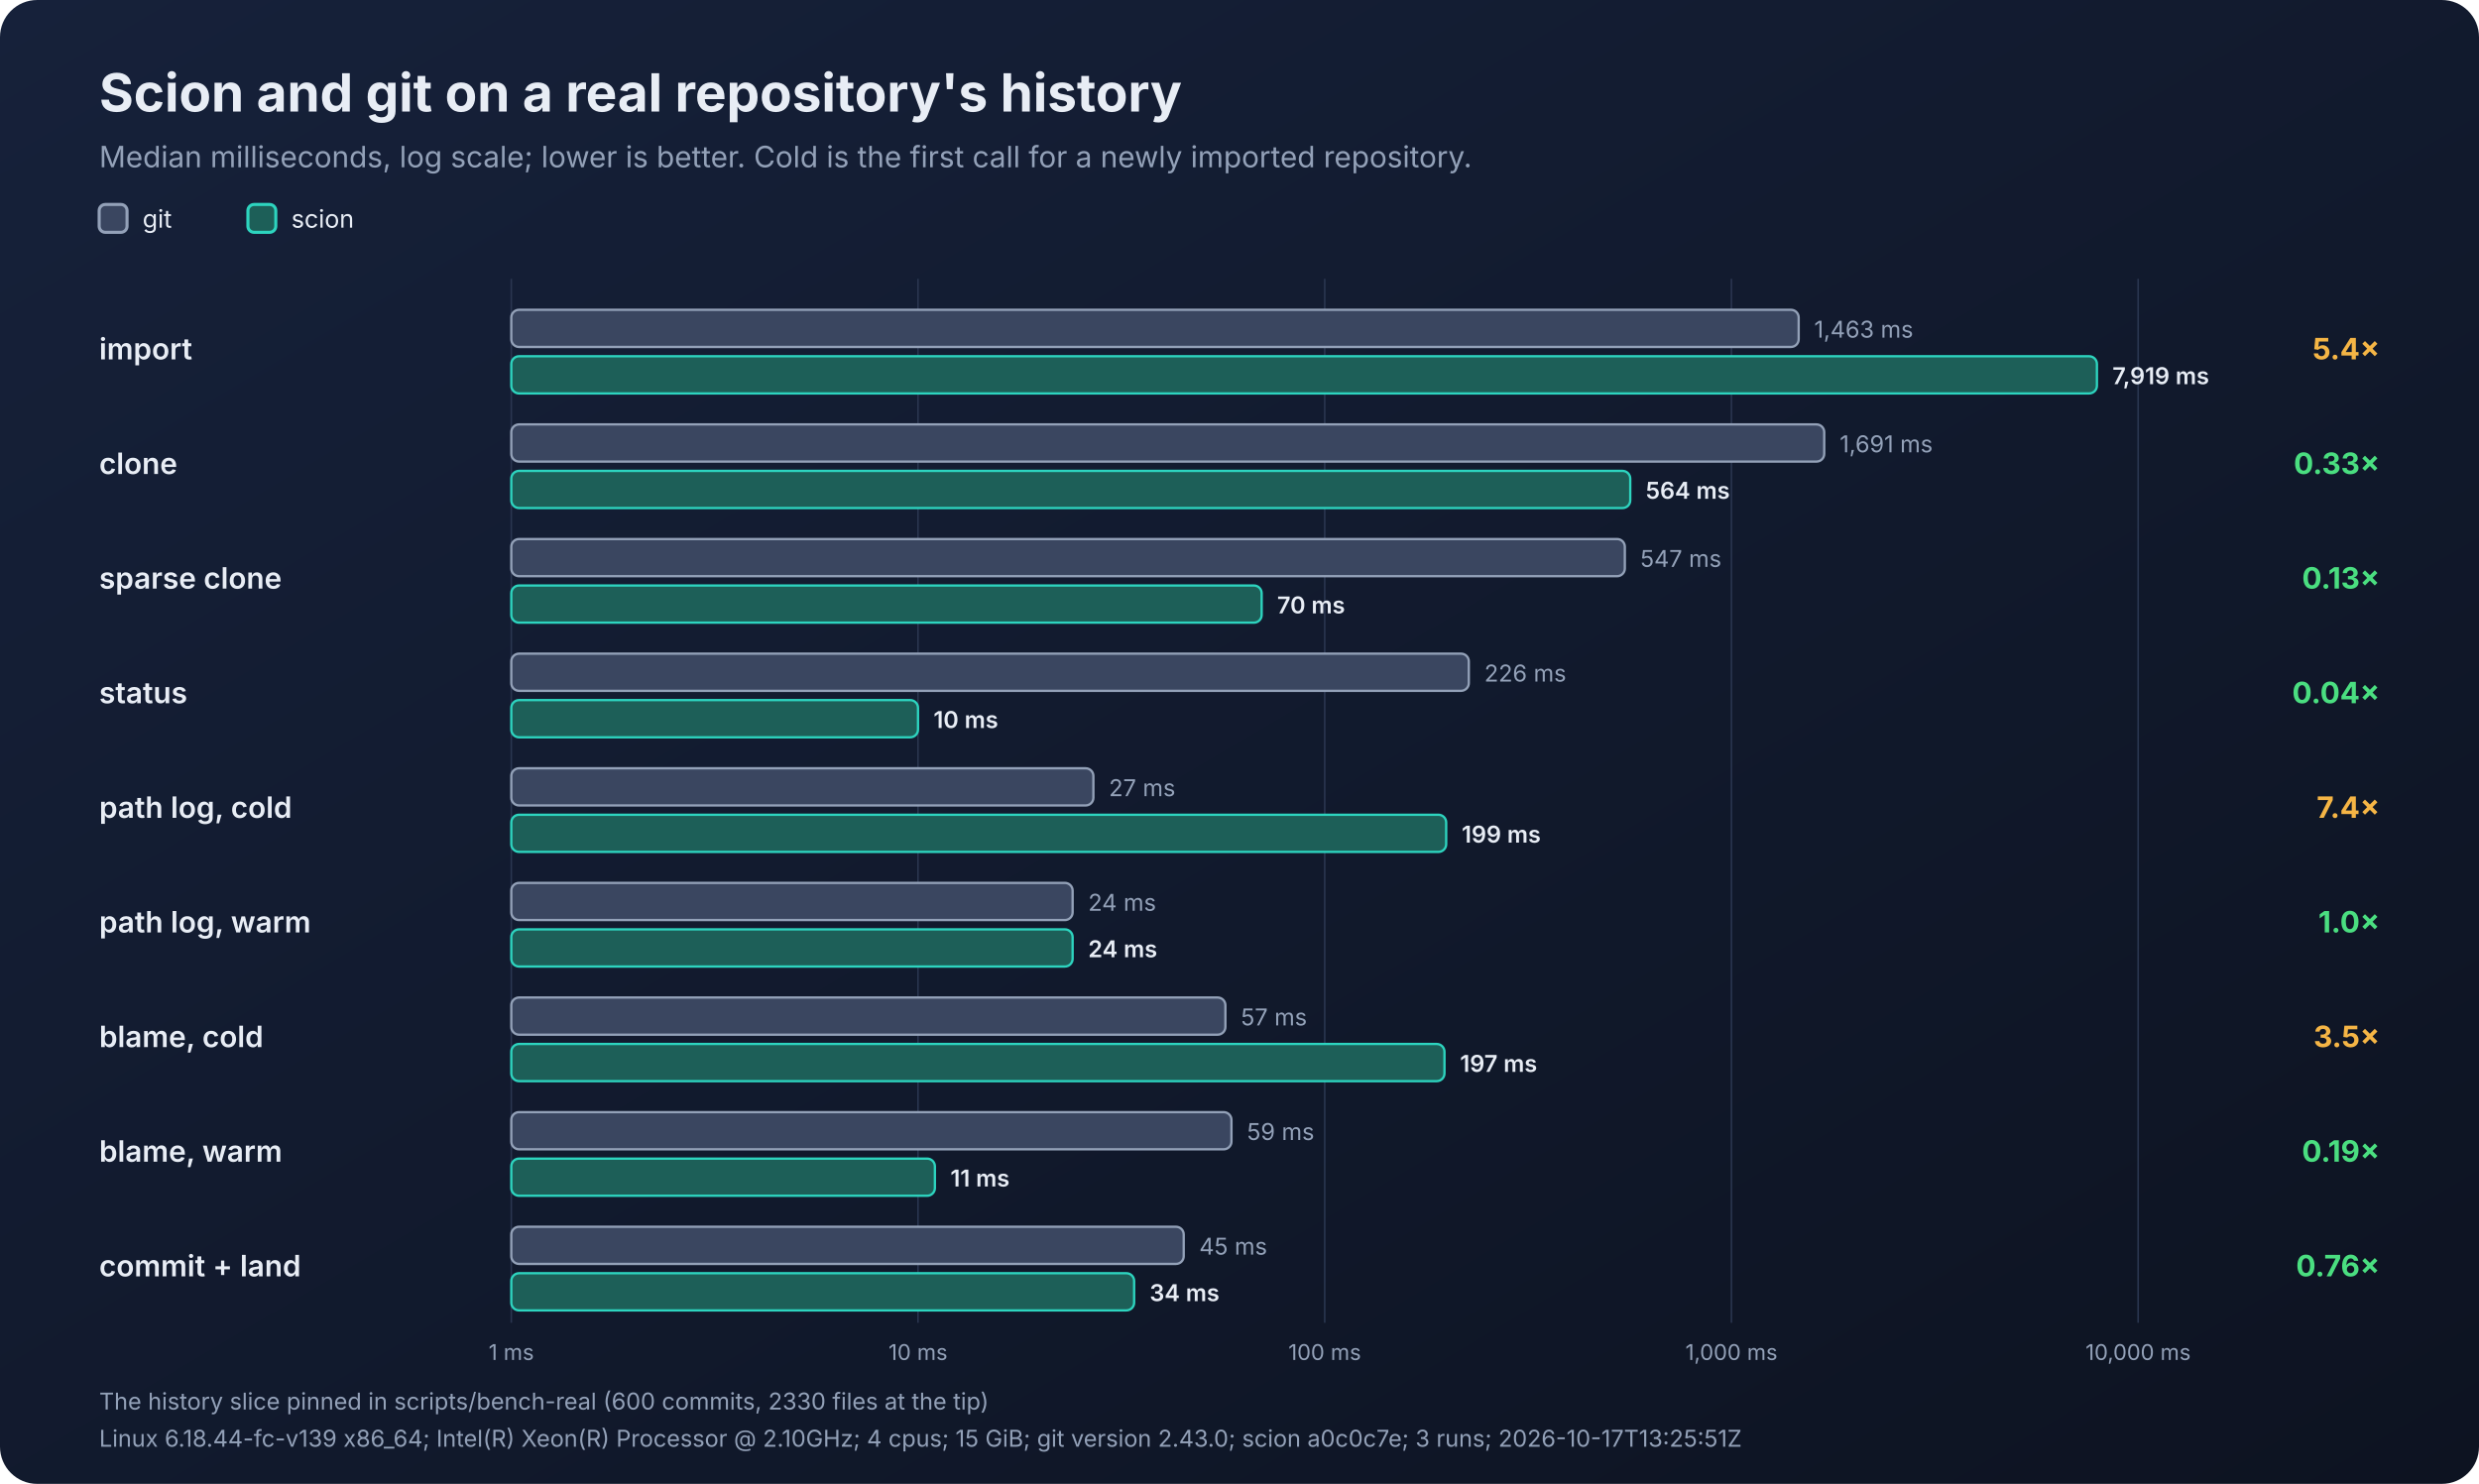
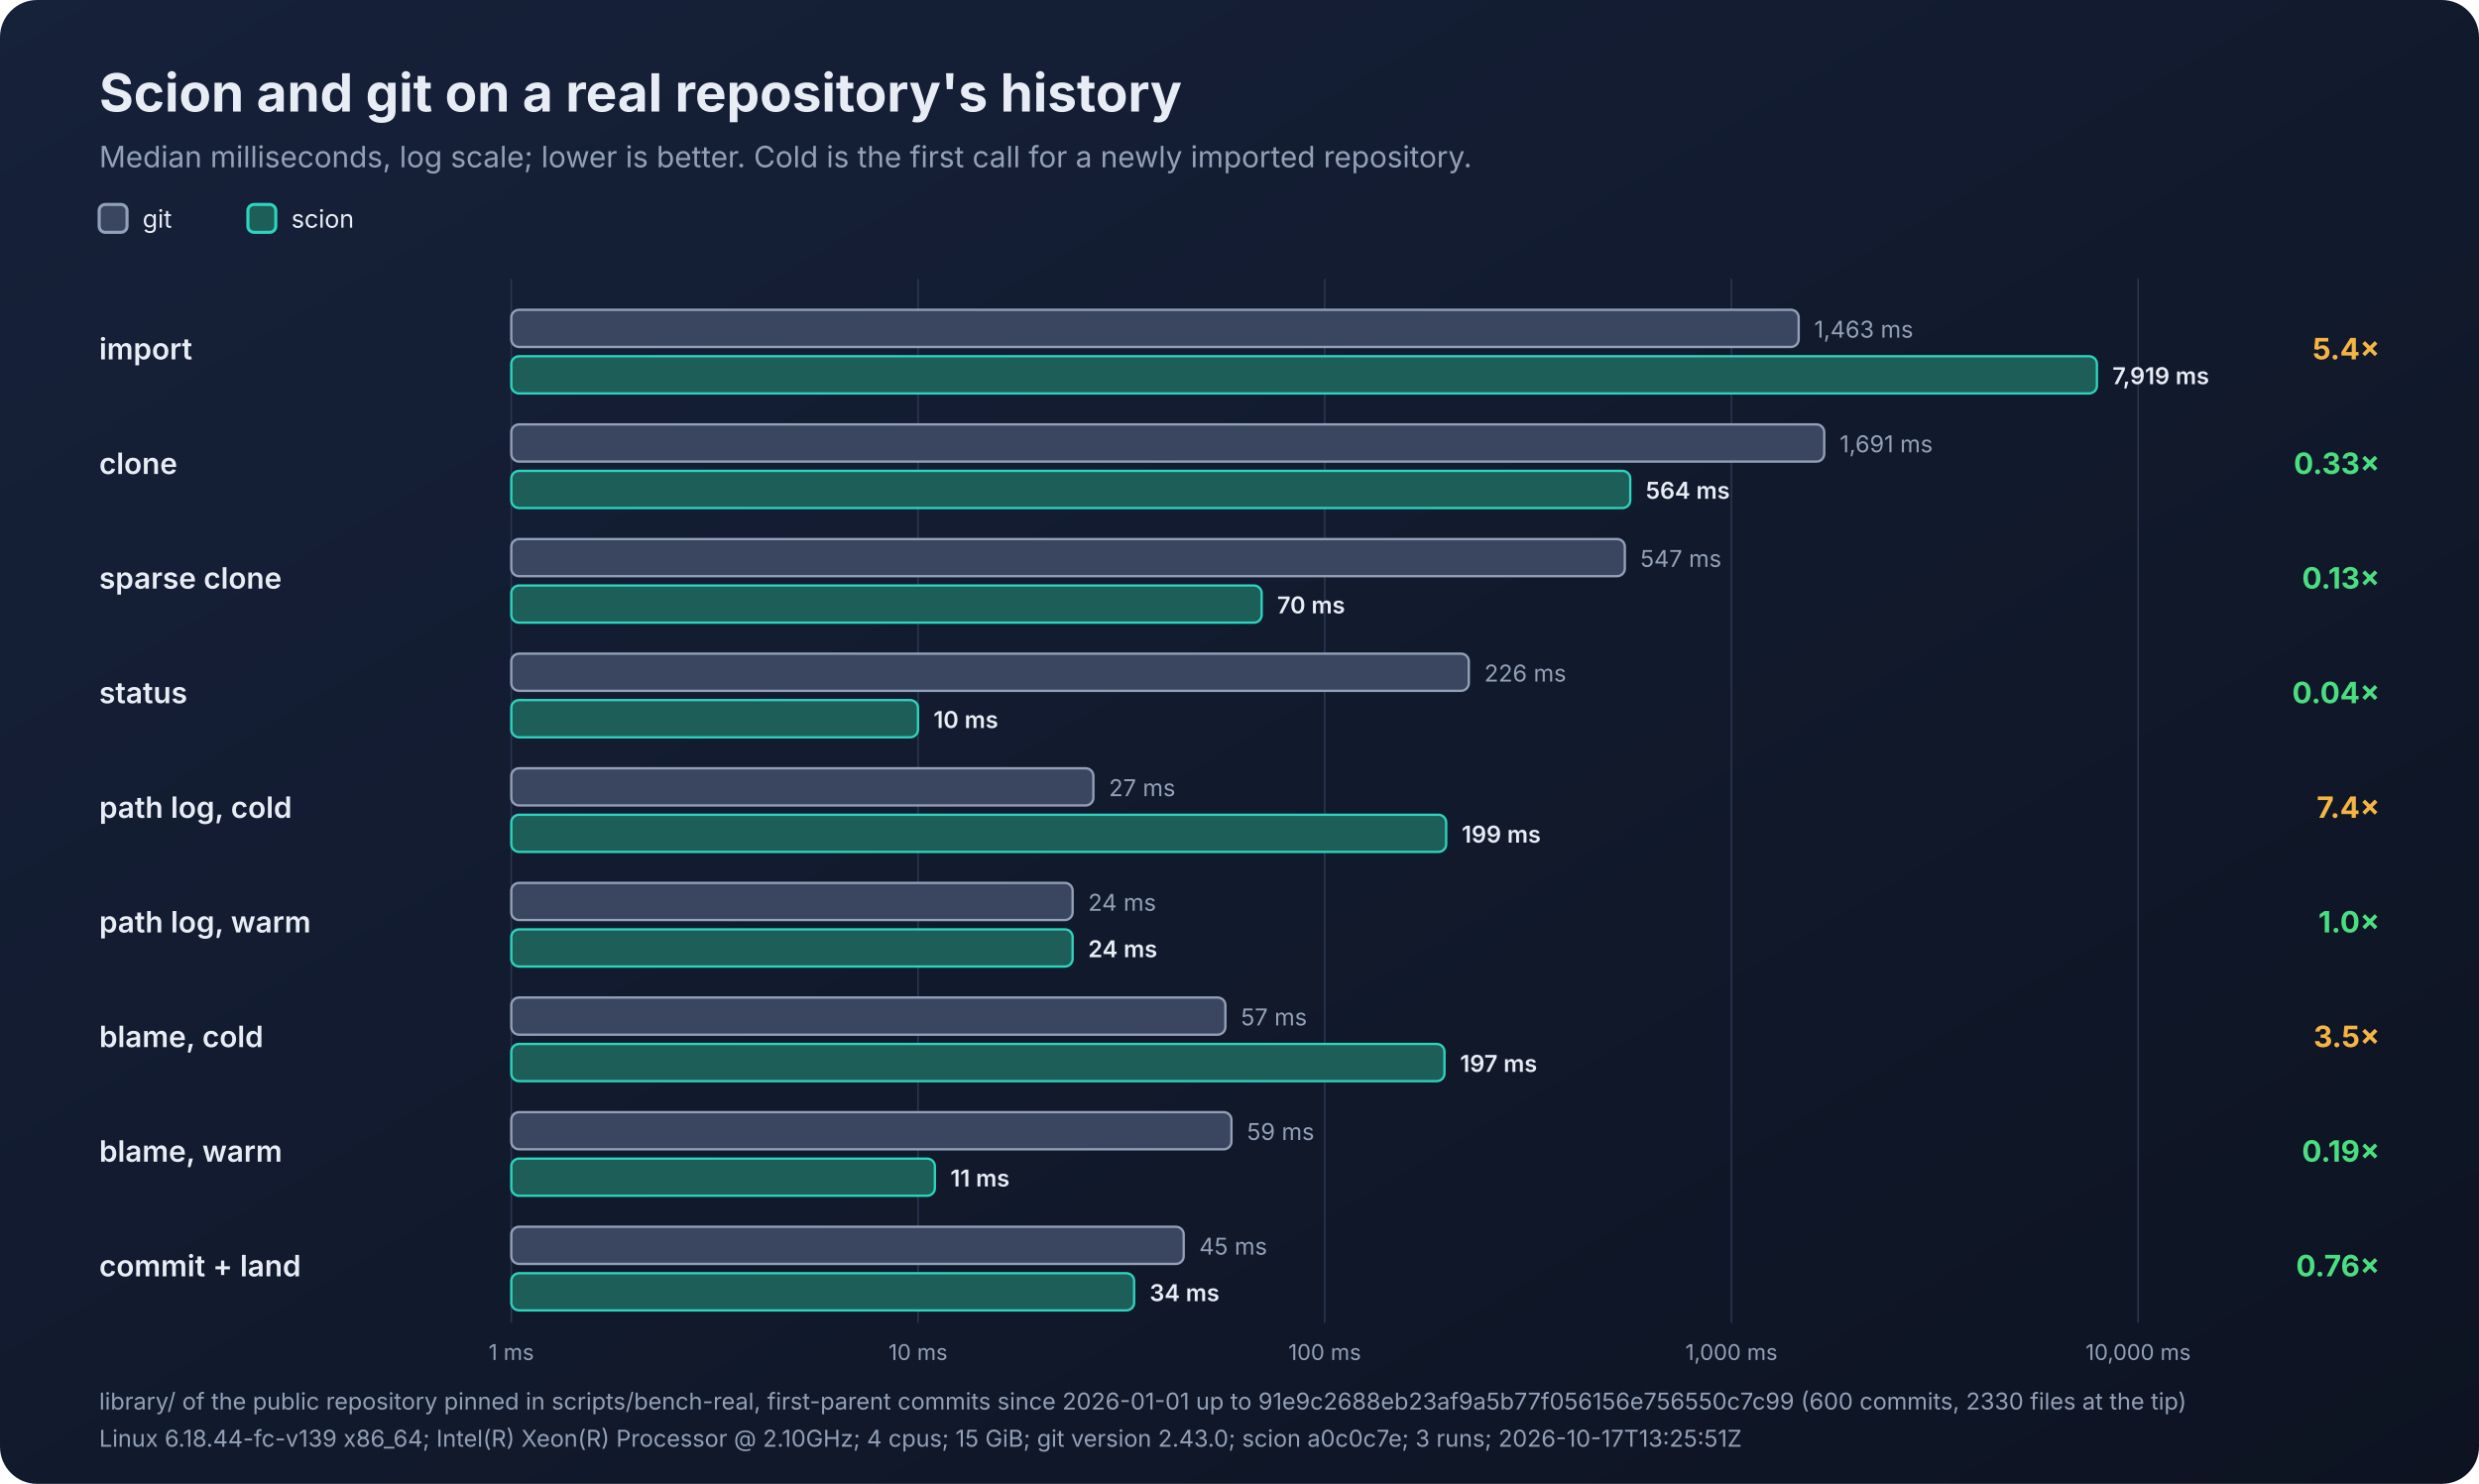
<svg xmlns="http://www.w3.org/2000/svg" width="1600" height="958" viewBox="0 0 1600 958" role="img" aria-label="Median times of Scion and git on a real repository's history">
  <defs>
    <marker id="a-teal" viewBox="0 0 10 10" refX="9" refY="5" markerWidth="7" markerHeight="7" orient="auto-start-reverse">
      <path d="M0,0 L10,5 L0,10 z" fill="#2dd4bf" />
    </marker>
    <marker id="a-amber" viewBox="0 0 10 10" refX="9" refY="5" markerWidth="7" markerHeight="7" orient="auto-start-reverse">
      <path d="M0,0 L10,5 L0,10 z" fill="#f5b545" />
    </marker>
    <marker id="a-violet" viewBox="0 0 10 10" refX="9" refY="5" markerWidth="7" markerHeight="7" orient="auto-start-reverse">
      <path d="M0,0 L10,5 L0,10 z" fill="#a78bfa" />
    </marker>
    <marker id="a-muted" viewBox="0 0 10 10" refX="9" refY="5" markerWidth="7" markerHeight="7" orient="auto-start-reverse">
      <path d="M0,0 L10,5 L0,10 z" fill="#93a1b8" />
    </marker>
    <linearGradient id="glow" x1="0" y1="0" x2="1" y2="1">
      <stop offset="0" stop-color="#16213a" />
      <stop offset="1" stop-color="#0d1321" />
    </linearGradient>
  </defs>
  <rect x="0" y="0" width="1600" height="958" rx="24" fill="url(#glow)" />
  <text x="64" y="72" font-family="Inter, 'Segoe UI', -apple-system, BlinkMacSystemFont, Helvetica, Arial, sans-serif" font-size="34" fill="#e8edf5" font-weight="700" text-anchor="start">Scion and git on a real repository's history</text>
  <text x="64" y="108" font-family="Inter, 'Segoe UI', -apple-system, BlinkMacSystemFont, Helvetica, Arial, sans-serif" font-size="19" fill="#93a1b8" font-weight="400" text-anchor="start">Median milliseconds, log scale; lower is better. Cold is the first call for a newly imported repository.</text>
  <rect x="64" y="132" width="18" height="18" rx="4" fill="#3a4660" stroke="#93a1b8" stroke-width="2" />
  <text x="92" y="147" font-family="Inter, 'Segoe UI', -apple-system, BlinkMacSystemFont, Helvetica, Arial, sans-serif" font-size="16" fill="#e8edf5" font-weight="400" text-anchor="start">git</text>
  <rect x="160" y="132" width="18" height="18" rx="4" fill="#1d5f58" stroke="#2dd4bf" stroke-width="2" />
  <text x="188" y="147" font-family="Inter, 'Segoe UI', -apple-system, BlinkMacSystemFont, Helvetica, Arial, sans-serif" font-size="16" fill="#e8edf5" font-weight="400" text-anchor="start">scion</text>
  <line x1="330.0" y1="180" x2="330.0" y2="854" stroke="#2a3650" stroke-width="1" />
  <text x="330.0" y="878" font-family="Inter, 'Segoe UI', -apple-system, BlinkMacSystemFont, Helvetica, Arial, sans-serif" font-size="14" fill="#93a1b8" font-weight="400" text-anchor="middle">1 ms</text>
  <line x1="592.5" y1="180" x2="592.5" y2="854" stroke="#2a3650" stroke-width="1" />
  <text x="592.5" y="878" font-family="Inter, 'Segoe UI', -apple-system, BlinkMacSystemFont, Helvetica, Arial, sans-serif" font-size="14" fill="#93a1b8" font-weight="400" text-anchor="middle">10 ms</text>
  <line x1="855.0" y1="180" x2="855.0" y2="854" stroke="#2a3650" stroke-width="1" />
  <text x="855.0" y="878" font-family="Inter, 'Segoe UI', -apple-system, BlinkMacSystemFont, Helvetica, Arial, sans-serif" font-size="14" fill="#93a1b8" font-weight="400" text-anchor="middle">100 ms</text>
  <line x1="1117.5" y1="180" x2="1117.5" y2="854" stroke="#2a3650" stroke-width="1" />
  <text x="1117.5" y="878" font-family="Inter, 'Segoe UI', -apple-system, BlinkMacSystemFont, Helvetica, Arial, sans-serif" font-size="14" fill="#93a1b8" font-weight="400" text-anchor="middle">1,000 ms</text>
  <line x1="1380.0" y1="180" x2="1380.0" y2="854" stroke="#2a3650" stroke-width="1" />
  <text x="1380.0" y="878" font-family="Inter, 'Segoe UI', -apple-system, BlinkMacSystemFont, Helvetica, Arial, sans-serif" font-size="14" fill="#93a1b8" font-weight="400" text-anchor="middle">10,000 ms</text>
  <text x="64" y="232" font-family="Inter, 'Segoe UI', -apple-system, BlinkMacSystemFont, Helvetica, Arial, sans-serif" font-size="19" fill="#e8edf5" font-weight="600" text-anchor="start">import</text>
  <rect x="330" y="200" width="830.9" height="24" rx="5" fill="#3a4660" stroke="#93a1b8" stroke-width="1.5" />
  <text x="1170.9" y="218" font-family="Inter, 'Segoe UI', -apple-system, BlinkMacSystemFont, Helvetica, Arial, sans-serif" font-size="15" fill="#93a1b8" font-weight="400" text-anchor="start">1,463 ms</text>
  <rect x="330" y="230" width="1023.4" height="24" rx="5" fill="#1d5f58" stroke="#2dd4bf" stroke-width="1.5" />
  <text x="1363.4" y="248" font-family="Inter, 'Segoe UI', -apple-system, BlinkMacSystemFont, Helvetica, Arial, sans-serif" font-size="15" fill="#e8edf5" font-weight="600" text-anchor="start">7,919 ms</text>
  <text x="1536" y="232" font-family="Inter, 'Segoe UI', -apple-system, BlinkMacSystemFont, Helvetica, Arial, sans-serif" font-size="19" fill="#f5b545" font-weight="700" text-anchor="end">5.4×</text>
  <text x="64" y="306" font-family="Inter, 'Segoe UI', -apple-system, BlinkMacSystemFont, Helvetica, Arial, sans-serif" font-size="19" fill="#e8edf5" font-weight="600" text-anchor="start">clone</text>
  <rect x="330" y="274" width="847.4" height="24" rx="5" fill="#3a4660" stroke="#93a1b8" stroke-width="1.5" />
  <text x="1187.4" y="292" font-family="Inter, 'Segoe UI', -apple-system, BlinkMacSystemFont, Helvetica, Arial, sans-serif" font-size="15" fill="#93a1b8" font-weight="400" text-anchor="start">1,691 ms</text>
  <rect x="330" y="304" width="722.2" height="24" rx="5" fill="#1d5f58" stroke="#2dd4bf" stroke-width="1.5" />
  <text x="1062.2" y="322" font-family="Inter, 'Segoe UI', -apple-system, BlinkMacSystemFont, Helvetica, Arial, sans-serif" font-size="15" fill="#e8edf5" font-weight="600" text-anchor="start">564 ms</text>
  <text x="1536" y="306" font-family="Inter, 'Segoe UI', -apple-system, BlinkMacSystemFont, Helvetica, Arial, sans-serif" font-size="19" fill="#4ade80" font-weight="700" text-anchor="end">0.33×</text>
  <text x="64" y="380" font-family="Inter, 'Segoe UI', -apple-system, BlinkMacSystemFont, Helvetica, Arial, sans-serif" font-size="19" fill="#e8edf5" font-weight="600" text-anchor="start">sparse clone</text>
  <rect x="330" y="348" width="718.7" height="24" rx="5" fill="#3a4660" stroke="#93a1b8" stroke-width="1.5" />
  <text x="1058.7" y="366" font-family="Inter, 'Segoe UI', -apple-system, BlinkMacSystemFont, Helvetica, Arial, sans-serif" font-size="15" fill="#93a1b8" font-weight="400" text-anchor="start">547 ms</text>
  <rect x="330" y="378" width="484.3" height="24" rx="5" fill="#1d5f58" stroke="#2dd4bf" stroke-width="1.5" />
  <text x="824.3" y="396" font-family="Inter, 'Segoe UI', -apple-system, BlinkMacSystemFont, Helvetica, Arial, sans-serif" font-size="15" fill="#e8edf5" font-weight="600" text-anchor="start">70 ms</text>
  <text x="1536" y="380" font-family="Inter, 'Segoe UI', -apple-system, BlinkMacSystemFont, Helvetica, Arial, sans-serif" font-size="19" fill="#4ade80" font-weight="700" text-anchor="end">0.13×</text>
  <text x="64" y="454" font-family="Inter, 'Segoe UI', -apple-system, BlinkMacSystemFont, Helvetica, Arial, sans-serif" font-size="19" fill="#e8edf5" font-weight="600" text-anchor="start">status</text>
  <rect x="330" y="422" width="618.0" height="24" rx="5" fill="#3a4660" stroke="#93a1b8" stroke-width="1.5" />
  <text x="958.0" y="440" font-family="Inter, 'Segoe UI', -apple-system, BlinkMacSystemFont, Helvetica, Arial, sans-serif" font-size="15" fill="#93a1b8" font-weight="400" text-anchor="start">226 ms</text>
  <rect x="330" y="452" width="262.5" height="24" rx="5" fill="#1d5f58" stroke="#2dd4bf" stroke-width="1.5" />
  <text x="602.5" y="470" font-family="Inter, 'Segoe UI', -apple-system, BlinkMacSystemFont, Helvetica, Arial, sans-serif" font-size="15" fill="#e8edf5" font-weight="600" text-anchor="start">10 ms</text>
  <text x="1536" y="454" font-family="Inter, 'Segoe UI', -apple-system, BlinkMacSystemFont, Helvetica, Arial, sans-serif" font-size="19" fill="#4ade80" font-weight="700" text-anchor="end">0.04×</text>
  <text x="64" y="528" font-family="Inter, 'Segoe UI', -apple-system, BlinkMacSystemFont, Helvetica, Arial, sans-serif" font-size="19" fill="#e8edf5" font-weight="600" text-anchor="start">path log, cold</text>
  <rect x="330" y="496" width="375.7" height="24" rx="5" fill="#3a4660" stroke="#93a1b8" stroke-width="1.5" />
  <text x="715.7" y="514" font-family="Inter, 'Segoe UI', -apple-system, BlinkMacSystemFont, Helvetica, Arial, sans-serif" font-size="15" fill="#93a1b8" font-weight="400" text-anchor="start">27 ms</text>
  <rect x="330" y="526" width="603.4" height="24" rx="5" fill="#1d5f58" stroke="#2dd4bf" stroke-width="1.5" />
  <text x="943.4" y="544" font-family="Inter, 'Segoe UI', -apple-system, BlinkMacSystemFont, Helvetica, Arial, sans-serif" font-size="15" fill="#e8edf5" font-weight="600" text-anchor="start">199 ms</text>
  <text x="1536" y="528" font-family="Inter, 'Segoe UI', -apple-system, BlinkMacSystemFont, Helvetica, Arial, sans-serif" font-size="19" fill="#f5b545" font-weight="700" text-anchor="end">7.4×</text>
  <text x="64" y="602" font-family="Inter, 'Segoe UI', -apple-system, BlinkMacSystemFont, Helvetica, Arial, sans-serif" font-size="19" fill="#e8edf5" font-weight="600" text-anchor="start">path log, warm</text>
  <rect x="330" y="570" width="362.3" height="24" rx="5" fill="#3a4660" stroke="#93a1b8" stroke-width="1.5" />
  <text x="702.3" y="588" font-family="Inter, 'Segoe UI', -apple-system, BlinkMacSystemFont, Helvetica, Arial, sans-serif" font-size="15" fill="#93a1b8" font-weight="400" text-anchor="start">24 ms</text>
  <rect x="330" y="600" width="362.3" height="24" rx="5" fill="#1d5f58" stroke="#2dd4bf" stroke-width="1.5" />
  <text x="702.3" y="618" font-family="Inter, 'Segoe UI', -apple-system, BlinkMacSystemFont, Helvetica, Arial, sans-serif" font-size="15" fill="#e8edf5" font-weight="600" text-anchor="start">24 ms</text>
  <text x="1536" y="602" font-family="Inter, 'Segoe UI', -apple-system, BlinkMacSystemFont, Helvetica, Arial, sans-serif" font-size="19" fill="#4ade80" font-weight="700" text-anchor="end">1.0×</text>
  <text x="64" y="676" font-family="Inter, 'Segoe UI', -apple-system, BlinkMacSystemFont, Helvetica, Arial, sans-serif" font-size="19" fill="#e8edf5" font-weight="600" text-anchor="start">blame, cold</text>
  <rect x="330" y="644" width="460.9" height="24" rx="5" fill="#3a4660" stroke="#93a1b8" stroke-width="1.5" />
  <text x="800.9" y="662" font-family="Inter, 'Segoe UI', -apple-system, BlinkMacSystemFont, Helvetica, Arial, sans-serif" font-size="15" fill="#93a1b8" font-weight="400" text-anchor="start">57 ms</text>
  <rect x="330" y="674" width="602.3" height="24" rx="5" fill="#1d5f58" stroke="#2dd4bf" stroke-width="1.5" />
  <text x="942.3" y="692" font-family="Inter, 'Segoe UI', -apple-system, BlinkMacSystemFont, Helvetica, Arial, sans-serif" font-size="15" fill="#e8edf5" font-weight="600" text-anchor="start">197 ms</text>
  <text x="1536" y="676" font-family="Inter, 'Segoe UI', -apple-system, BlinkMacSystemFont, Helvetica, Arial, sans-serif" font-size="19" fill="#f5b545" font-weight="700" text-anchor="end">3.5×</text>
  <text x="64" y="750" font-family="Inter, 'Segoe UI', -apple-system, BlinkMacSystemFont, Helvetica, Arial, sans-serif" font-size="19" fill="#e8edf5" font-weight="600" text-anchor="start">blame, warm</text>
  <rect x="330" y="718" width="464.8" height="24" rx="5" fill="#3a4660" stroke="#93a1b8" stroke-width="1.5" />
  <text x="804.8" y="736" font-family="Inter, 'Segoe UI', -apple-system, BlinkMacSystemFont, Helvetica, Arial, sans-serif" font-size="15" fill="#93a1b8" font-weight="400" text-anchor="start">59 ms</text>
  <rect x="330" y="748" width="273.4" height="24" rx="5" fill="#1d5f58" stroke="#2dd4bf" stroke-width="1.5" />
  <text x="613.4" y="766" font-family="Inter, 'Segoe UI', -apple-system, BlinkMacSystemFont, Helvetica, Arial, sans-serif" font-size="15" fill="#e8edf5" font-weight="600" text-anchor="start">11 ms</text>
  <text x="1536" y="750" font-family="Inter, 'Segoe UI', -apple-system, BlinkMacSystemFont, Helvetica, Arial, sans-serif" font-size="19" fill="#4ade80" font-weight="700" text-anchor="end">0.19×</text>
  <text x="64" y="824" font-family="Inter, 'Segoe UI', -apple-system, BlinkMacSystemFont, Helvetica, Arial, sans-serif" font-size="19" fill="#e8edf5" font-weight="600" text-anchor="start">commit + land</text>
  <rect x="330" y="792" width="434.0" height="24" rx="5" fill="#3a4660" stroke="#93a1b8" stroke-width="1.5" />
  <text x="774.0" y="810" font-family="Inter, 'Segoe UI', -apple-system, BlinkMacSystemFont, Helvetica, Arial, sans-serif" font-size="15" fill="#93a1b8" font-weight="400" text-anchor="start">45 ms</text>
  <rect x="330" y="822" width="402.0" height="24" rx="5" fill="#1d5f58" stroke="#2dd4bf" stroke-width="1.5" />
  <text x="742.0" y="840" font-family="Inter, 'Segoe UI', -apple-system, BlinkMacSystemFont, Helvetica, Arial, sans-serif" font-size="15" fill="#e8edf5" font-weight="600" text-anchor="start">34 ms</text>
  <text x="1536" y="824" font-family="Inter, 'Segoe UI', -apple-system, BlinkMacSystemFont, Helvetica, Arial, sans-serif" font-size="19" fill="#4ade80" font-weight="700" text-anchor="end">0.76×</text>
-   <text x="64" y="910" font-family="Inter, 'Segoe UI', -apple-system, BlinkMacSystemFont, Helvetica, Arial, sans-serif" font-size="15" fill="#93a1b8" font-weight="400" text-anchor="start">The history slice pinned in scripts/bench-real (600 commits, 2330 files at the tip)</text>
+   <text x="64" y="910" font-family="Inter, 'Segoe UI', -apple-system, BlinkMacSystemFont, Helvetica, Arial, sans-serif" font-size="15" fill="#93a1b8" font-weight="400" text-anchor="start">library/ of the public repository pinned in scripts/bench-real, first-parent commits since 2026-01-01 up to 91e9c2688eb23af9a5b77f056156e756550c7c99 (600 commits, 2330 files at the tip)</text>
  <text x="64" y="934" font-family="Inter, 'Segoe UI', -apple-system, BlinkMacSystemFont, Helvetica, Arial, sans-serif" font-size="15" fill="#93a1b8" font-weight="400" text-anchor="start">Linux 6.18.44-fc-v139 x86_64; Intel(R) Xeon(R) Processor @ 2.10GHz; 4 cpus; 15 GiB; git version 2.43.0; scion a0c0c7e; 3 runs; 2026-10-17T13:25:51Z</text>
</svg>
